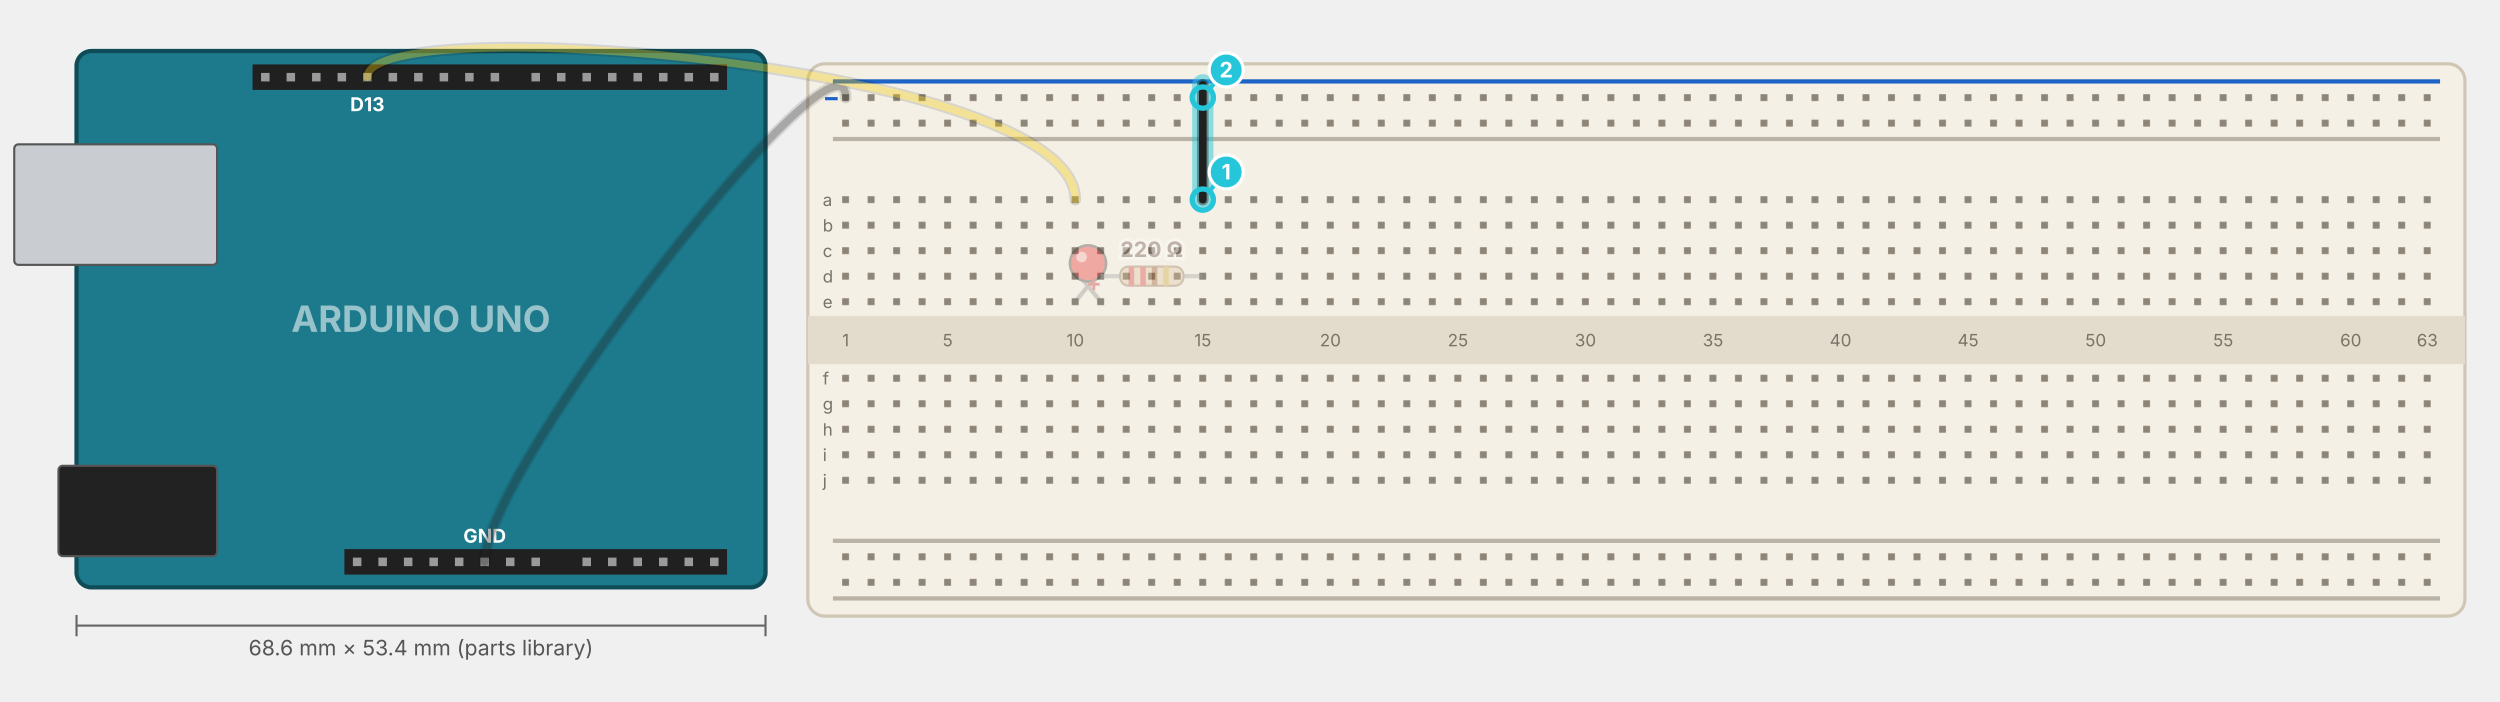
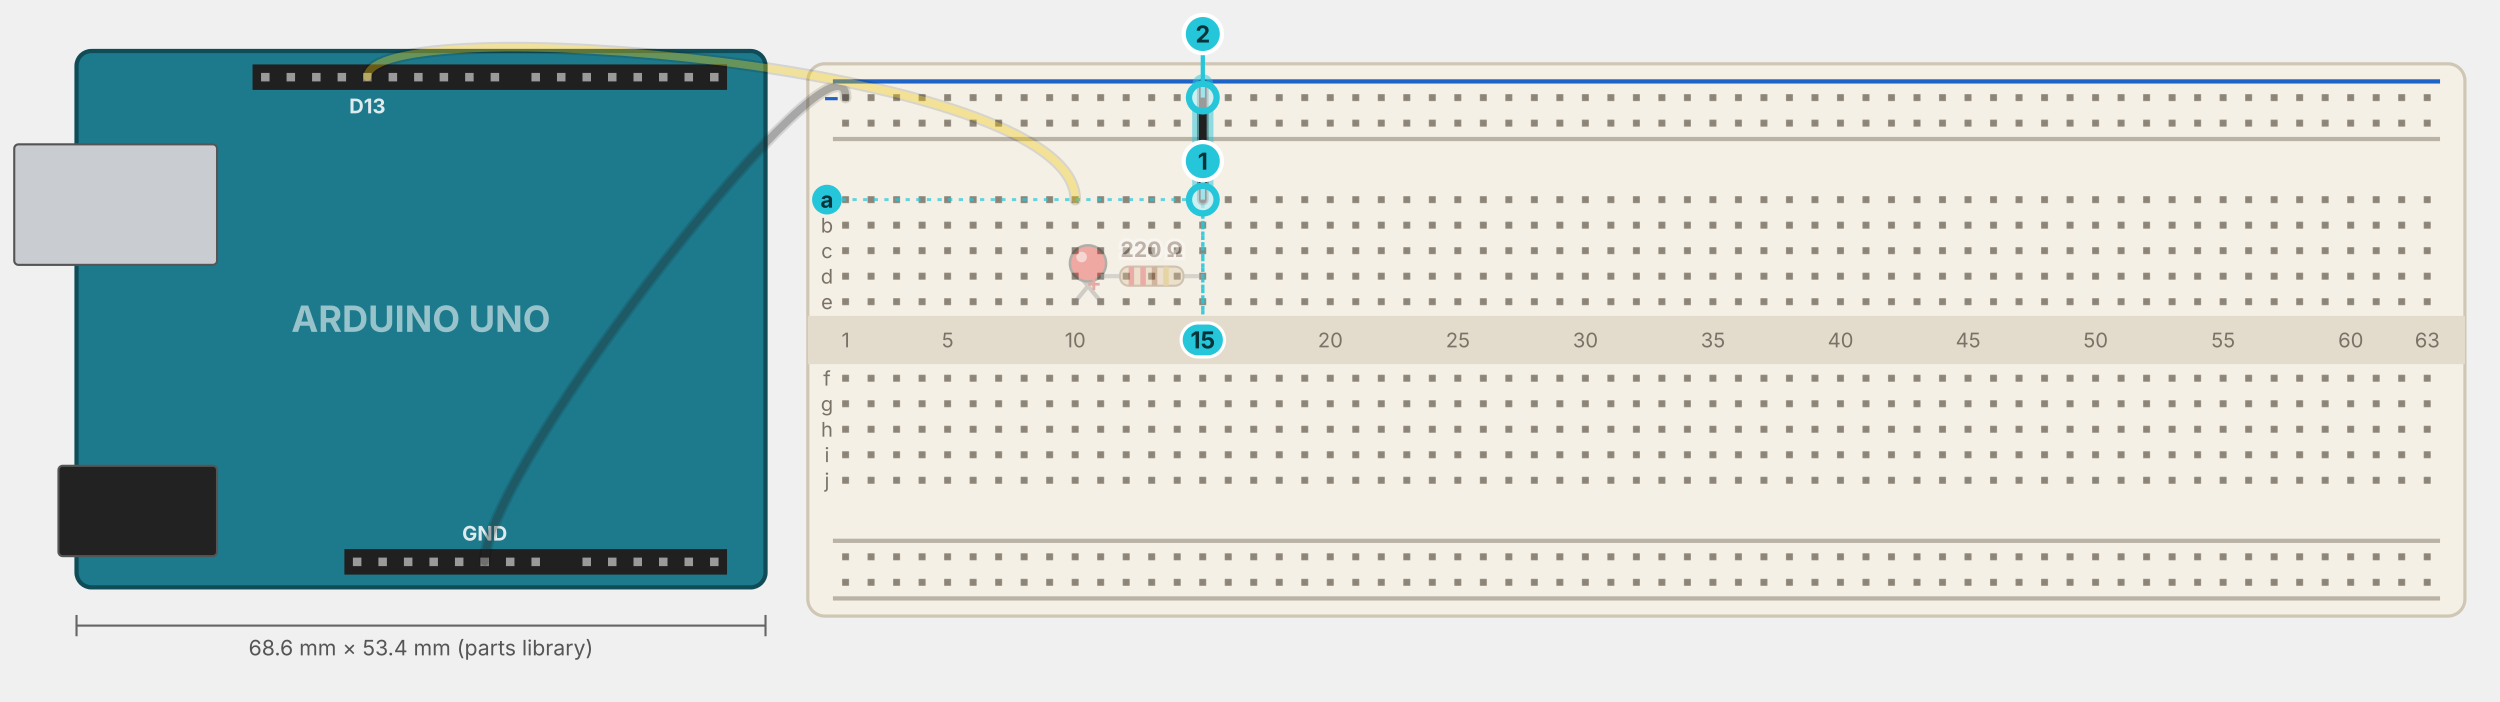
<svg xmlns="http://www.w3.org/2000/svg" viewBox="0 0 1176 330" font-family="system-ui,-apple-system,Segoe UI,sans-serif">
  <rect x="36" y="24" width="324.1" height="252.3" rx="7" fill="#1d7a8c" stroke="#0f4c57" stroke-width="2" />
  <rect x="6.7" y="67.9" width="95.4" height="56.7" rx="2" fill="#c9ccd1" stroke="#555" />
  <rect x="27.5" y="219.1" width="74.6" height="42.5" rx="2" fill="#222" stroke="#555" />
  <rect x="118.8" y="30.3" width="223.2" height="12.0" fill="#202020" />
  <rect x="162.0" y="258.3" width="180.0" height="12.0" fill="#202020" />
  <rect x="166.0" y="262.3" width="4" height="4" fill="#9a9a9a" />
  <rect x="178.0" y="262.3" width="4" height="4" fill="#9a9a9a" />
  <rect x="190.0" y="262.3" width="4" height="4" fill="#9a9a9a" />
  <rect x="202.0" y="262.3" width="4" height="4" fill="#9a9a9a" />
  <rect x="214.0" y="262.3" width="4" height="4" fill="#9a9a9a" />
  <rect x="226.0" y="262.3" width="4" height="4" fill="#9a9a9a" />
  <rect x="238.0" y="262.3" width="4" height="4" fill="#9a9a9a" />
  <rect x="250.0" y="262.3" width="4" height="4" fill="#9a9a9a" />
  <rect x="274.0" y="262.3" width="4" height="4" fill="#9a9a9a" />
  <rect x="286.0" y="262.3" width="4" height="4" fill="#9a9a9a" />
  <rect x="298.0" y="262.3" width="4" height="4" fill="#9a9a9a" />
  <rect x="310.0" y="262.3" width="4" height="4" fill="#9a9a9a" />
  <rect x="322.0" y="262.3" width="4" height="4" fill="#9a9a9a" />
  <rect x="334.0" y="262.3" width="4" height="4" fill="#9a9a9a" />
  <rect x="334.0" y="34.3" width="4" height="4" fill="#9a9a9a" />
  <rect x="322.0" y="34.3" width="4" height="4" fill="#9a9a9a" />
  <rect x="310.0" y="34.3" width="4" height="4" fill="#9a9a9a" />
  <rect x="298.0" y="34.3" width="4" height="4" fill="#9a9a9a" />
  <rect x="286.0" y="34.3" width="4" height="4" fill="#9a9a9a" />
  <rect x="274.0" y="34.3" width="4" height="4" fill="#9a9a9a" />
  <rect x="262.0" y="34.3" width="4" height="4" fill="#9a9a9a" />
  <rect x="250.0" y="34.3" width="4" height="4" fill="#9a9a9a" />
  <rect x="230.8" y="34.3" width="4" height="4" fill="#9a9a9a" />
  <rect x="218.8" y="34.3" width="4" height="4" fill="#9a9a9a" />
  <rect x="206.8" y="34.3" width="4" height="4" fill="#9a9a9a" />
  <rect x="194.8" y="34.3" width="4" height="4" fill="#9a9a9a" />
  <rect x="182.8" y="34.3" width="4" height="4" fill="#9a9a9a" />
  <rect x="170.8" y="34.3" width="4" height="4" fill="#9a9a9a" />
  <rect x="158.8" y="34.3" width="4" height="4" fill="#9a9a9a" />
  <rect x="146.8" y="34.3" width="4" height="4" fill="#9a9a9a" />
  <rect x="134.8" y="34.3" width="4" height="4" fill="#9a9a9a" />
  <rect x="122.8" y="34.3" width="4" height="4" fill="#9a9a9a" />
  <text x="198.0" y="156.1" text-anchor="middle" font-size="17" font-weight="700" fill="#ffffff" opacity=".55">ARDUINO UNO</text>
-   <text x="172.8" y="52.3" text-anchor="middle" font-size="9" font-weight="700" fill="#fff">D13</text>
-   <text x="228.0" y="255.3" text-anchor="middle" font-size="9" font-weight="700" fill="#fff">GND</text>
+   <text x="172.8" y="53.3" text-anchor="middle" font-size="9.5" font-weight="700" fill="#fff" opacity=".85">D13</text>
+   <text x="228.0" y="254.3" text-anchor="middle" font-size="9.5" font-weight="700" fill="#fff" opacity=".85">GND</text>
  <path d="M36 289.283v10M360.1 289.283v10M36 294.283H360.1" stroke="#666" fill="none" />
  <text x="198.0" y="308.283" text-anchor="middle" font-size="10" fill="#555">68.6 mm × 53.4 mm (parts library)</text>
  <rect x="380" y="30" width="779.5" height="259.8" rx="8" fill="#f4f0e6" stroke="#cfc6b4" stroke-width="1.5" />
  <rect x="380" y="148.6" width="779.5" height="22.7" fill="#e3dccd" />
  <pattern id="holes" x="391.76" y="87.92" width="12" height="12" patternUnits="userSpaceOnUse">
    <rect x="4.4" y="4.4" width="3.2" height="3.2" fill="#8c8477" />
  </pattern>
  <rect x="391.8" y="87.9" width="756" height="60" fill="url(#holes)" />
  <rect x="391.8" y="171.9" width="756" height="60" fill="url(#holes)" />
  <rect x="391.8" y="51.9" width="756" height="12" fill="url(#holes)" />
  <line x1="391.8" y1="65.4" x2="1147.8" y2="65.4" stroke="#b9b2a5" stroke-width="2" />
  <rect x="391.8" y="39.9" width="756" height="12" fill="url(#holes)" />
  <line x1="391.8" y1="38.3" x2="1147.8" y2="38.3" stroke="#1e63c6" stroke-width="2" />
  <text x="387" y="49.9" font-size="12" font-weight="700" fill="#1e63c6">−</text>
  <rect x="391.8" y="256.0" width="756" height="12" fill="url(#holes)" />
  <line x1="391.8" y1="254.4" x2="1147.8" y2="254.4" stroke="#b9b2a5" stroke-width="2" />
  <rect x="391.8" y="268.0" width="756" height="12" fill="url(#holes)" />
  <line x1="391.8" y1="281.5" x2="1147.8" y2="281.5" stroke="#b9b2a5" stroke-width="2" />
-   <text x="397.8" y="162.9" text-anchor="middle" font-size="8" fill="#7a7266">1</text>
-   <text x="445.8" y="162.9" text-anchor="middle" font-size="8" fill="#7a7266">5</text>
-   <text x="505.8" y="162.9" text-anchor="middle" font-size="8" fill="#7a7266">10</text>
-   <text x="565.8" y="162.9" text-anchor="middle" font-size="8" fill="#7a7266">15</text>
-   <text x="625.8" y="162.9" text-anchor="middle" font-size="8" fill="#7a7266">20</text>
-   <text x="685.8" y="162.9" text-anchor="middle" font-size="8" fill="#7a7266">25</text>
-   <text x="745.8" y="162.9" text-anchor="middle" font-size="8" fill="#7a7266">30</text>
-   <text x="805.8" y="162.9" text-anchor="middle" font-size="8" fill="#7a7266">35</text>
-   <text x="865.8" y="162.9" text-anchor="middle" font-size="8" fill="#7a7266">40</text>
-   <text x="925.8" y="162.9" text-anchor="middle" font-size="8" fill="#7a7266">45</text>
-   <text x="985.8" y="162.9" text-anchor="middle" font-size="8" fill="#7a7266">50</text>
-   <text x="1045.8" y="162.9" text-anchor="middle" font-size="8" fill="#7a7266">55</text>
-   <text x="1105.8" y="162.9" text-anchor="middle" font-size="8" fill="#7a7266">60</text>
-   <text x="1141.8" y="162.9" text-anchor="middle" font-size="8" fill="#7a7266">63</text>
-   <text x="387" y="96.9" font-size="8" fill="#7a7266">a</text>
-   <text x="387" y="108.9" font-size="8" fill="#7a7266">b</text>
-   <text x="387" y="120.9" font-size="8" fill="#7a7266">c</text>
-   <text x="387" y="132.9" font-size="8" fill="#7a7266">d</text>
-   <text x="387" y="144.9" font-size="8" fill="#7a7266">e</text>
-   <text x="387" y="180.9" font-size="8" fill="#7a7266">f</text>
-   <text x="387" y="192.9" font-size="8" fill="#7a7266">g</text>
-   <text x="387" y="204.9" font-size="8" fill="#7a7266">h</text>
-   <text x="387" y="216.9" font-size="8" fill="#7a7266">i</text>
-   <text x="387" y="228.9" font-size="8" fill="#7a7266">j</text>
+   <text x="397.8" y="163.4" text-anchor="middle" font-size="9.5" fill="#7a7266">1</text>
+   <text x="445.8" y="163.4" text-anchor="middle" font-size="9.5" fill="#7a7266">5</text>
+   <text x="505.8" y="163.4" text-anchor="middle" font-size="9.5" fill="#7a7266">10</text>
+   <text x="625.8" y="163.4" text-anchor="middle" font-size="9.5" fill="#7a7266">20</text>
+   <text x="685.8" y="163.4" text-anchor="middle" font-size="9.5" fill="#7a7266">25</text>
+   <text x="745.8" y="163.4" text-anchor="middle" font-size="9.5" fill="#7a7266">30</text>
+   <text x="805.8" y="163.4" text-anchor="middle" font-size="9.5" fill="#7a7266">35</text>
+   <text x="865.8" y="163.4" text-anchor="middle" font-size="9.5" fill="#7a7266">40</text>
+   <text x="925.8" y="163.4" text-anchor="middle" font-size="9.5" fill="#7a7266">45</text>
+   <text x="985.8" y="163.4" text-anchor="middle" font-size="9.5" fill="#7a7266">50</text>
+   <text x="1045.8" y="163.4" text-anchor="middle" font-size="9.5" fill="#7a7266">55</text>
+   <text x="1105.8" y="163.4" text-anchor="middle" font-size="9.5" fill="#7a7266">60</text>
+   <text x="1141.8" y="163.4" text-anchor="middle" font-size="9.5" fill="#7a7266">63</text>
+   <text x="389" y="109.4" text-anchor="middle" font-size="9.5" fill="#7a7266">b</text>
+   <text x="389" y="121.4" text-anchor="middle" font-size="9.5" fill="#7a7266">c</text>
+   <text x="389" y="133.4" text-anchor="middle" font-size="9.5" fill="#7a7266">d</text>
+   <text x="389" y="145.4" text-anchor="middle" font-size="9.5" fill="#7a7266">e</text>
+   <text x="389" y="181.4" text-anchor="middle" font-size="9.5" fill="#7a7266">f</text>
+   <text x="389" y="193.4" text-anchor="middle" font-size="9.5" fill="#7a7266">g</text>
+   <text x="389" y="205.4" text-anchor="middle" font-size="9.5" fill="#7a7266">h</text>
+   <text x="389" y="217.4" text-anchor="middle" font-size="9.5" fill="#7a7266">i</text>
+   <text x="389" y="229.4" text-anchor="middle" font-size="9.5" fill="#7a7266">j</text>
+   <line x1="565.8" y1="93.9" x2="565.8" y2="148.6" stroke="#26c6da" stroke-width="1.6" stroke-dasharray="2 3" opacity=".9" />
+   <line x1="396" y1="93.9" x2="558.8" y2="93.9" stroke="#26c6da" stroke-width="1.4" stroke-dasharray="2 3" opacity=".7" />
+   <line x1="565.8" y1="45.9" x2="565.8" y2="148.6" stroke="#26c6da" stroke-width="1.6" stroke-dasharray="2 3" opacity=".9" />
  <g class="ps-old" opacity=".35">
    <path d="M505.8 141.9L514.8 130.9M517.8 141.9L508.8 130.9" stroke="#8a8a8a" stroke-width="2" fill="none" />
    <circle cx="511.8" cy="123.9" r="8.5" fill="#E52323" stroke="#333" stroke-width="1.2" />
    <circle cx="508.8" cy="120.9" r="2.5" fill="#fff" opacity=".6" />
    <text x="510.8" y="136.9" font-size="11" font-weight="700" fill="#c62828">+</text>
    <line x1="517.8" y1="129.9" x2="565.8" y2="129.9" stroke="#9e9e9e" stroke-width="2" />
    <g transform="translate(541.8 129.9) rotate(0.0)">
      <rect x="-14.9" y="-4.5" width="29.8" height="9" rx="4" fill="#dcc29a" stroke="#8d6e4a" />
      <rect x="-10.9" y="-4.5" width="2.6" height="9" fill="#d32f2f" />
      <rect x="-5.4" y="-4.5" width="2.6" height="9" fill="#d32f2f" />
      <rect x="0.0" y="-4.5" width="2.6" height="9" fill="#8b4513" />
      <rect x="5.4" y="-4.5" width="2.6" height="9" fill="#c9a227" />
    </g>
    <text x="541.8" y="120.9" text-anchor="middle" font-size="10" font-weight="700" fill="#5d4037" paint-order="stroke" stroke="#fff" stroke-width="3">220 Ω</text>
    <path d="M228.0 264.3C228.0 219.9 397.8 4.0 397.8 45.9" stroke="#0005" stroke-width="5.5" fill="none" stroke-linecap="round" />
    <path d="M228.0 264.3C228.0 219.9 397.8 4.0 397.8 45.9" stroke="#202020" stroke-width="3.6" fill="none" stroke-linecap="round" />
    <path d="M172.8 36.3C172.8 4.0 505.8 30.0 505.8 93.9" stroke="#0005" stroke-width="5.5" fill="none" stroke-linecap="round" />
    <path d="M172.8 36.3C172.8 4.0 505.8 30.0 505.8 93.9" stroke="#F2C500" stroke-width="3.6" fill="none" stroke-linecap="round" />
  </g>
  <g class="ps-new" data-anim="wire" data-id="led_ground">
    <path d="M565.8 93.9C565.8 69.9 565.8 21.9 565.8 45.9" stroke="#26c6da" stroke-width="10" fill="none" stroke-linecap="round" opacity=".5" />
    <path d="M565.8 93.9C565.8 69.9 565.8 21.9 565.8 45.9" stroke="#0005" stroke-width="5.5" fill="none" stroke-linecap="round" />
    <path d="M565.8 93.9C565.8 69.9 565.8 21.9 565.8 45.9" stroke="#202020" stroke-width="3.6" fill="none" stroke-linecap="round" />
  </g>
+   <rect x="555.6" y="151.9" width="20.4" height="16" rx="8" fill="#26c6da" stroke="#fff" stroke-width="1.5" />
+   <text x="565.8" y="163.9" text-anchor="middle" font-size="11" font-weight="700" fill="#06343a">15</text>
+   <circle cx="389" cy="93.9" r="7" fill="#26c6da" />
+   <text x="389" y="97.7" text-anchor="middle" font-size="10.5" font-weight="700" fill="#06343a">a</text>
  <g class="ps-marks">
-     <circle cx="565.8" cy="93.9" r="5" fill="none" stroke="#26c6da" stroke-width="2.5" />
-     <line x1="568.8" y1="89.9" x2="576.8" y2="80.9" stroke="#26c6da" stroke-width="2" />
-     <circle cx="576.8" cy="80.9" r="8" fill="#26c6da" stroke="#fff" stroke-width="1.5" />
-     <text x="576.8" y="84.4" text-anchor="middle" font-size="10" font-weight="700" fill="#fff">1</text>
-     <circle cx="565.8" cy="45.9" r="5" fill="none" stroke="#26c6da" stroke-width="2.5" />
-     <line x1="568.8" y1="41.9" x2="576.8" y2="32.9" stroke="#26c6da" stroke-width="2" />
-     <circle cx="576.8" cy="32.9" r="8" fill="#26c6da" stroke="#fff" stroke-width="1.5" />
-     <text x="576.8" y="36.4" text-anchor="middle" font-size="10" font-weight="700" fill="#fff">2</text>
+     <line x1="565.8" y1="93.9" x2="565.8" y2="75.8" stroke="#26c6da" stroke-width="2" />
+     <circle cx="565.8" cy="93.9" r="6.5" fill="#fff" fill-opacity=".55" stroke="#26c6da" stroke-width="3" />
+     <circle cx="565.8" cy="75.8" r="9" fill="#26c6da" stroke="#fff" stroke-width="2" />
+     <text x="565.8" y="79.8" text-anchor="middle" font-size="11" font-weight="700" fill="#06343a">1</text>
+     <line x1="565.8" y1="45.9" x2="565.8" y2="16.0" stroke="#26c6da" stroke-width="2" />
+     <circle cx="565.8" cy="45.9" r="6.5" fill="#fff" fill-opacity=".55" stroke="#26c6da" stroke-width="3" />
+     <circle cx="565.8" cy="16.0" r="9" fill="#26c6da" stroke="#fff" stroke-width="2" />
+     <text x="565.8" y="20.0" text-anchor="middle" font-size="11" font-weight="700" fill="#06343a">2</text>
  </g>
</svg>
